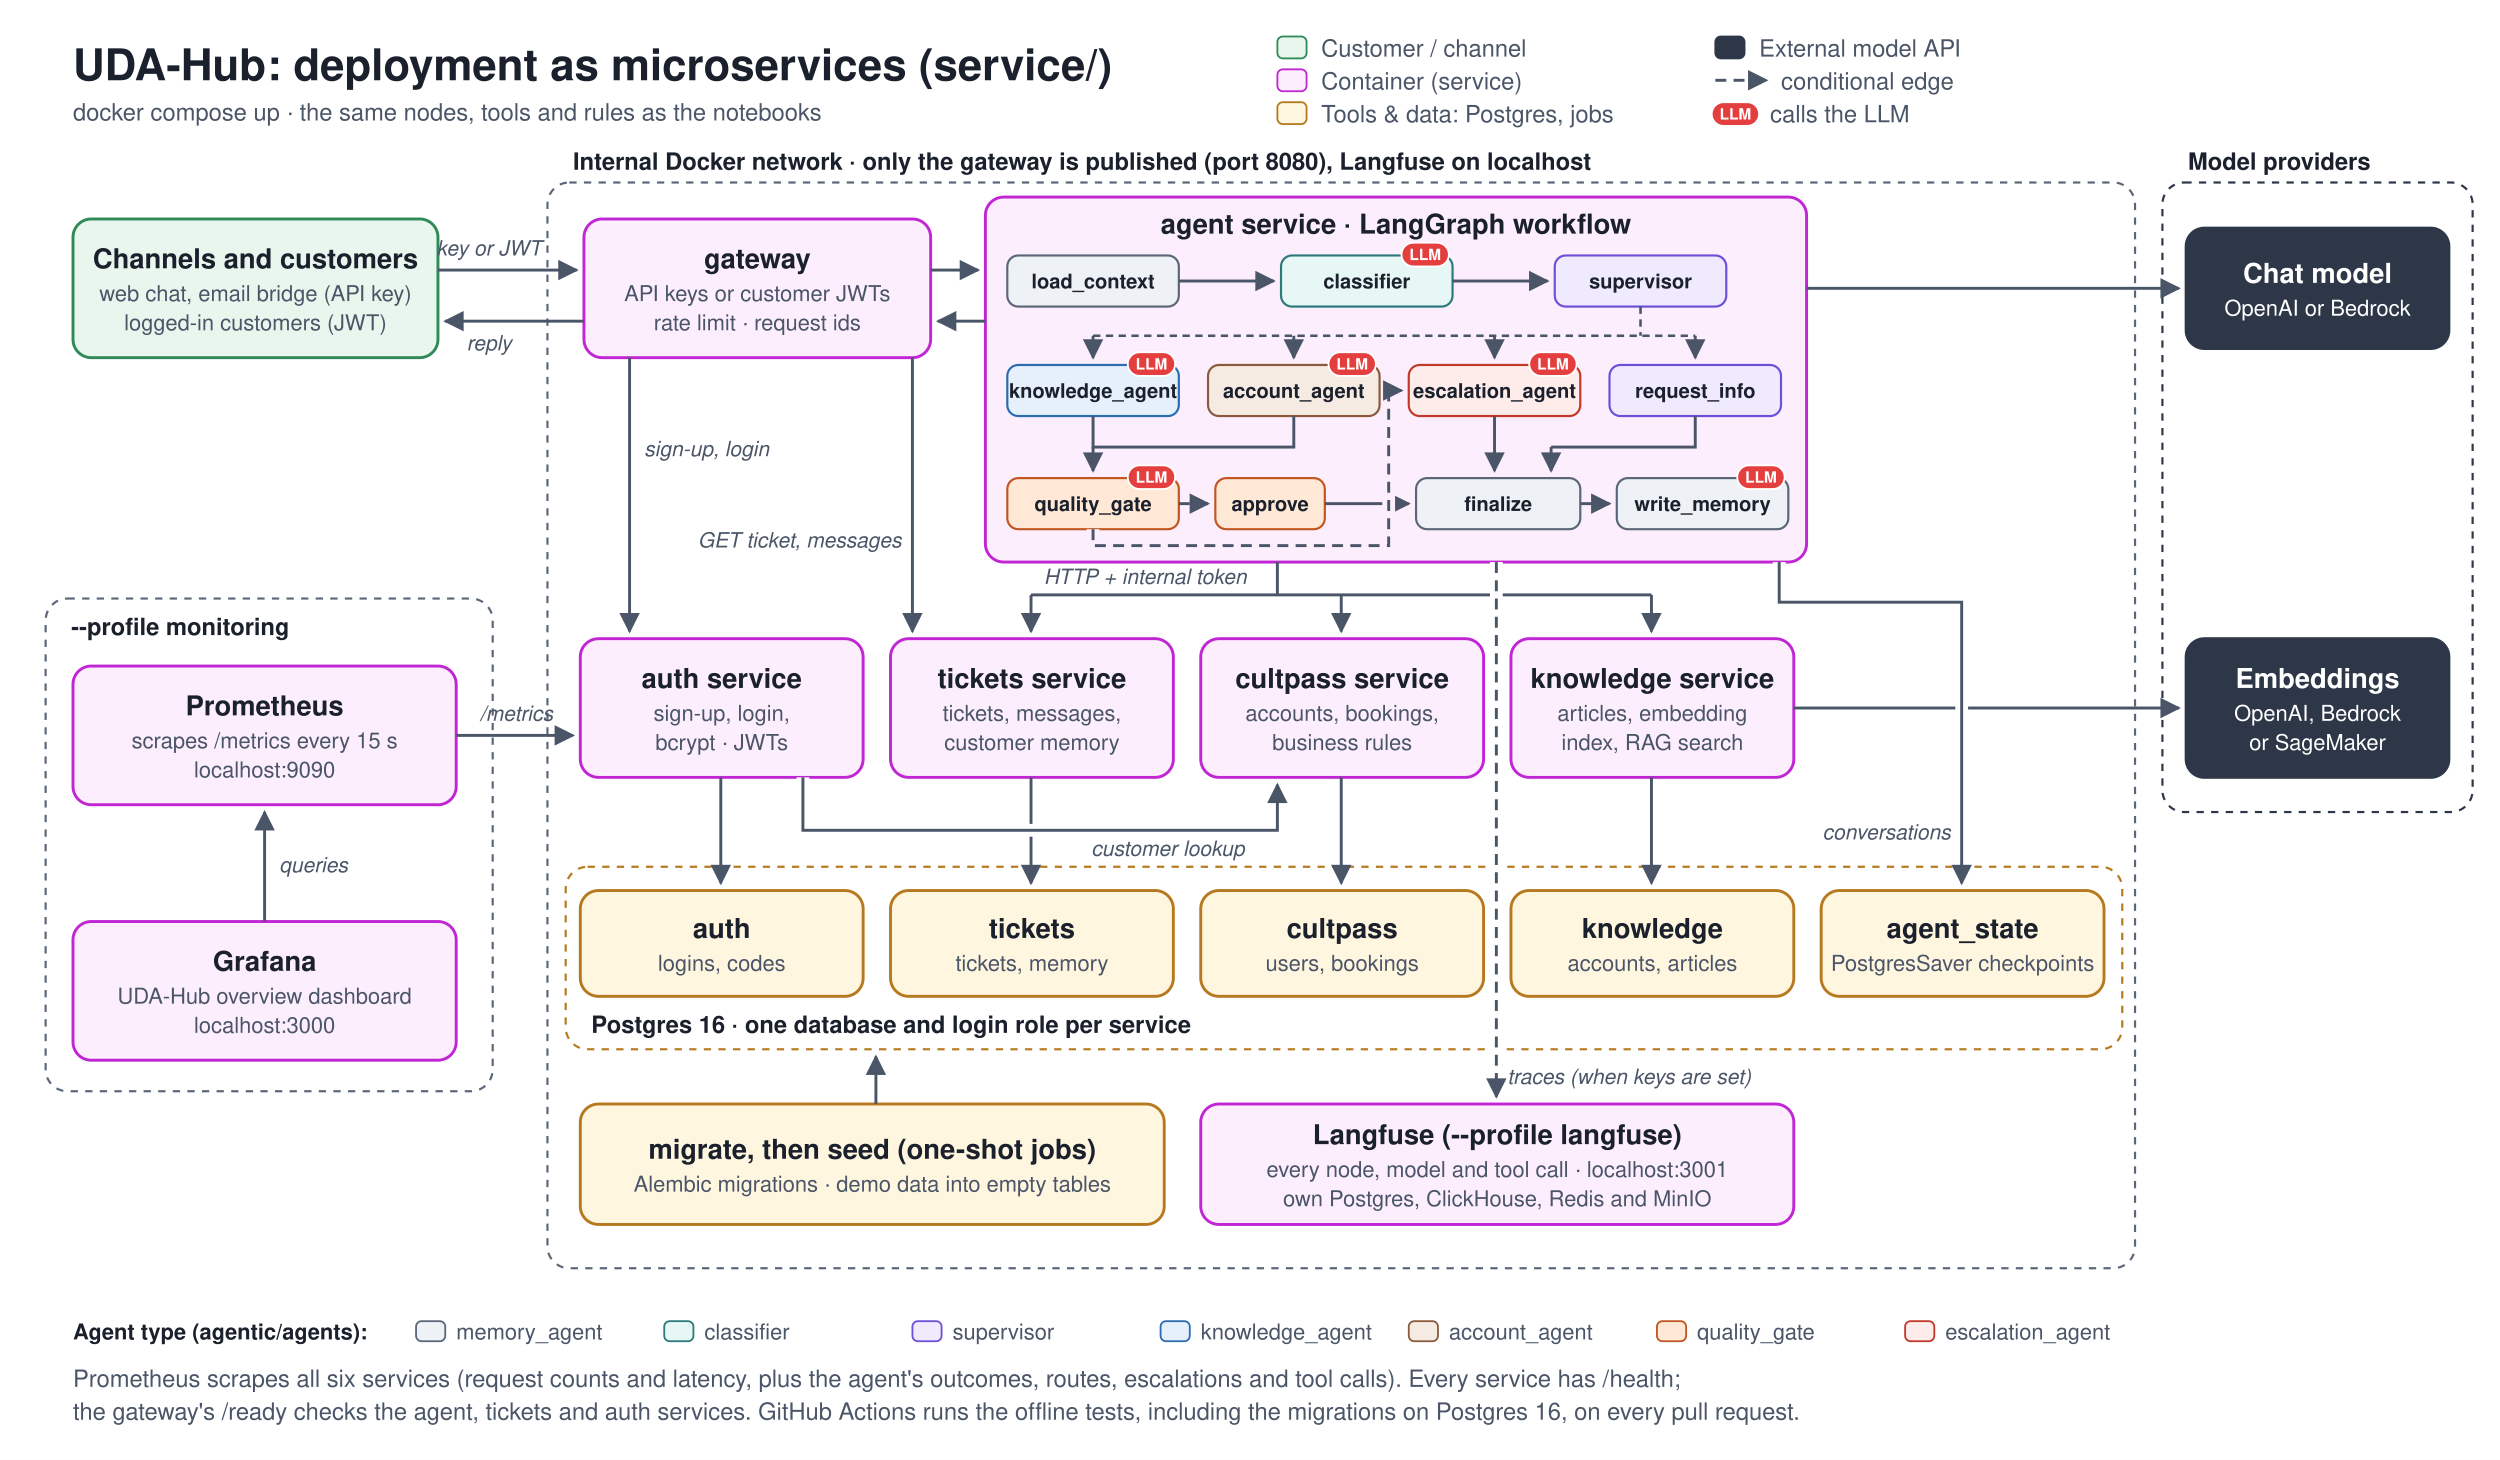
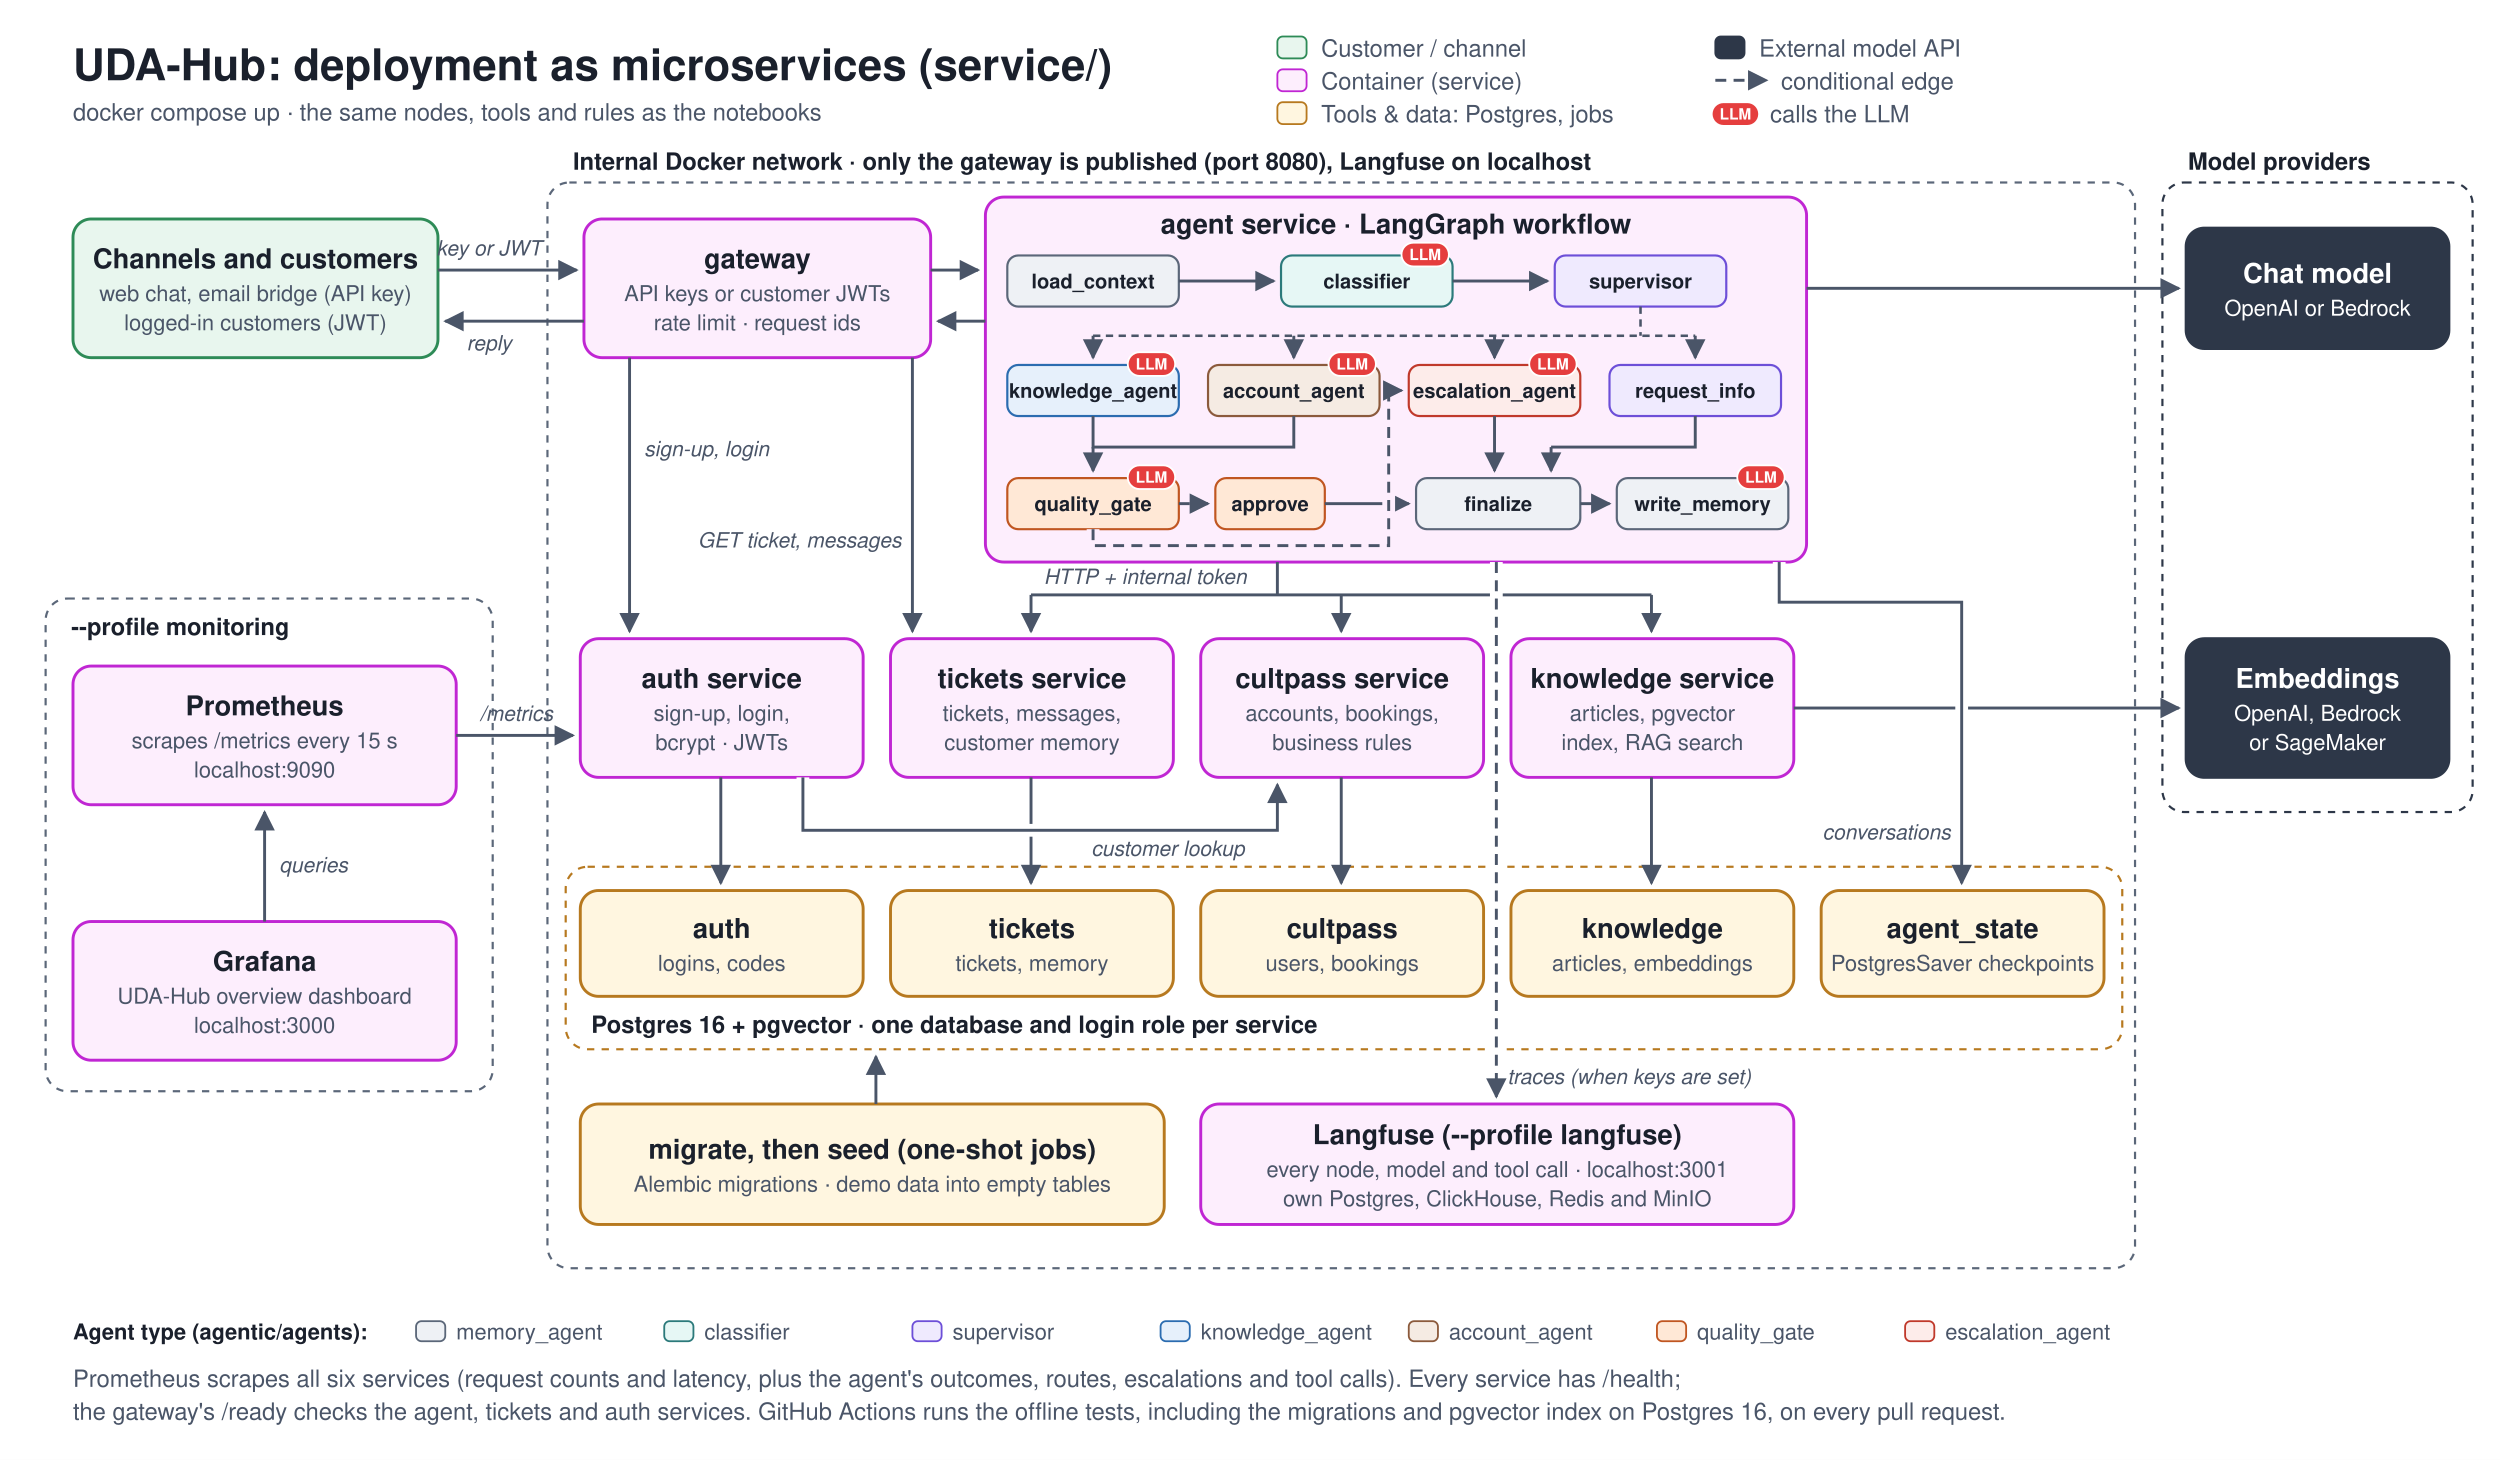
<svg xmlns="http://www.w3.org/2000/svg" viewBox="0 0 1370 800" width="1370" height="800" font-family="-apple-system, Segoe UI, Helvetica, Arial, sans-serif">
  <defs>
    <marker id="arrow" viewBox="0 0 10 10" refX="9" refY="5" markerWidth="7" markerHeight="7" orient="auto-start-reverse">
      <path d="M0,0 L10,5 L0,10 z" fill="#4a5568" />
    </marker>
  </defs>
  <style>.t{font-size:15px;font-weight:600;fill:#1a202c;text-anchor:middle}.s{font-size:12px;fill:#4a5568;text-anchor:middle}.l{font-size:11.5px;fill:#4a5568;font-style:italic}.h{font-size:24px;font-weight:700;fill:#1a202c}.sh{font-size:13px;fill:#4a5568}.ph{font-size:13px;font-weight:700;fill:#1a202c}.c{font-size:11px;font-weight:600;fill:#1a202c;text-anchor:middle}</style>
  <rect width="1370" height="800" fill="#ffffff" />
  <text x="40" y="44" class="h">UDA-Hub: deployment as microservices (service/)</text>
  <text x="40" y="66" class="sh">docker compose up · the same nodes, tools and rules as the notebooks</text>
  <rect x="700" y="20" width="16" height="12" rx="3" fill="#e8f6ee" stroke="#2e8b57" />
  <text x="724" y="31" class="sh">Customer / channel</text>
  <rect x="700" y="38" width="16" height="12" rx="3" fill="#fdeefd" stroke="#c026d3" />
  <text x="724" y="49" class="sh">Container (service)</text>
  <rect x="700" y="56" width="16" height="12" rx="3" fill="#fff6e0" stroke="#b7791f" />
  <text x="724" y="67" class="sh">Tools &amp; data: Postgres, jobs</text>
  <rect x="940" y="20" width="16" height="12" rx="3" fill="#2d3748" stroke="#2d3748" />
  <text x="964" y="31" class="sh">External model API</text>
  <path d="M940 44 h28" fill="none" stroke="#4a5568" stroke-width="1.6" stroke-dasharray="6 4" marker-end="url(#arrow)" />
  <text x="976" y="49" class="sh">conditional edge</text>
  <rect x="938" y="56" width="26" height="13" rx="6.5" fill="#e53e3e" stroke="#ffffff" stroke-width="1" />
  <text x="951" y="65.5" font-size="8.5" font-weight="700" fill="#ffffff" text-anchor="middle">LLM</text>
  <text x="970" y="67" class="sh">calls the LLM</text>
  <rect x="300" y="100" width="870" height="595" rx="12" fill="none" stroke="#5b6779" stroke-width="1.2" stroke-dasharray="4 4" />
  <text x="314" y="93" class="ph">Internal Docker network · only the gateway is published (port 8080), Langfuse on localhost</text>
  <rect x="25" y="328" width="245" height="270" rx="12" fill="none" stroke="#5b6779" stroke-width="1.2" stroke-dasharray="4 4" />
  <text x="39" y="348" class="ph">--profile monitoring</text>
  <rect x="1185" y="100" width="170" height="345" rx="12" fill="none" stroke="#2d3748" stroke-width="1.2" stroke-dasharray="4 4" />
  <text x="1199" y="93" class="ph">Model providers</text>
  <rect x="310" y="475" width="853" height="100" rx="12" fill="none" stroke="#b7791f" stroke-width="1.2" stroke-dasharray="4 4" />
-   <text x="324" y="566" class="ph">Postgres 16 · one database and login role per service</text>
+   <text x="324" y="566" class="ph">Postgres 16 + pgvector · one database and login role per service</text>
  <rect x="40" y="120" width="200" height="76" rx="10" fill="#e8f6ee" stroke="#2e8b57" stroke-width="1.6" />
  <text x="140.0" y="147.0" class="t">Channels and customers</text>
  <text x="140.0" y="165.0" class="s">web chat, email bridge (API key)</text>
  <text x="140.0" y="181.0" class="s">logged-in customers (JWT)</text>
  <rect x="320" y="120" width="190" height="76" rx="10" fill="#fdeefd" stroke="#c026d3" stroke-width="1.6" />
  <text x="415.0" y="147.0" class="t">gateway</text>
  <text x="415.0" y="165.0" class="s">API keys or customer JWTs</text>
  <text x="415.0" y="181.0" class="s">rate limit · request ids</text>
  <rect x="540" y="108" width="450" height="200" rx="10" fill="#fdeefd" stroke="#c026d3" stroke-width="1.6" />
  <text x="765" y="128" class="t">agent service · LangGraph workflow</text>
  <rect x="552" y="140" width="94" height="28" rx="6" fill="#eef1f5" stroke="#5b6779" stroke-width="1.2" />
  <text x="599.0" y="158" class="c">load_context</text>
  <rect x="702" y="140" width="94" height="28" rx="6" fill="#e6f7f5" stroke="#2c7a7b" stroke-width="1.2" />
  <text x="749.0" y="158" class="c">classifier</text>
  <rect x="852" y="140" width="94" height="28" rx="6" fill="#efeafe" stroke="#6d4fd8" stroke-width="1.2" />
  <text x="899.0" y="158" class="c">supervisor</text>
  <path d="M646 154 H698" fill="none" stroke="#4a5568" stroke-width="1.6" marker-end="url(#arrow)" />
  <path d="M796 154 H848" fill="none" stroke="#4a5568" stroke-width="1.6" marker-end="url(#arrow)" />
  <path d="M899 168 V184 M599 184 H929" fill="none" stroke="#4a5568" stroke-width="1.4" stroke-dasharray="4 3" />
  <path d="M599 184 V196" fill="none" stroke="#4a5568" stroke-width="1.6" stroke-dasharray="6 4" marker-end="url(#arrow)" />
  <path d="M709 184 V196" fill="none" stroke="#4a5568" stroke-width="1.6" stroke-dasharray="6 4" marker-end="url(#arrow)" />
  <path d="M819 184 V196" fill="none" stroke="#4a5568" stroke-width="1.6" stroke-dasharray="6 4" marker-end="url(#arrow)" />
  <path d="M929 184 V196" fill="none" stroke="#4a5568" stroke-width="1.6" stroke-dasharray="6 4" marker-end="url(#arrow)" />
  <rect x="552" y="200" width="94" height="28" rx="6" fill="#e6f0fb" stroke="#2b6cb0" stroke-width="1.2" />
  <text x="599.0" y="218" class="c">knowledge_agent</text>
  <rect x="662" y="200" width="94" height="28" rx="6" fill="#f5ebe3" stroke="#8b5a3c" stroke-width="1.2" />
  <text x="709.0" y="218" class="c">account_agent</text>
  <rect x="772" y="200" width="94" height="28" rx="6" fill="#fdecea" stroke="#c0392b" stroke-width="1.2" />
  <text x="819.0" y="218" class="c">escalation_agent</text>
  <rect x="882" y="200" width="94" height="28" rx="6" fill="#efeafe" stroke="#6d4fd8" stroke-width="1.2" />
  <text x="929.0" y="218" class="c">request_info</text>
  <path d="M599 228 V245 H709 V228" fill="none" stroke="#4a5568" stroke-width="1.6" />
  <path d="M599 245 V258" fill="none" stroke="#4a5568" stroke-width="1.6" marker-end="url(#arrow)" />
  <rect x="552" y="262" width="94" height="28" rx="6" fill="#ffe8d6" stroke="#c05621" stroke-width="1.2" />
  <text x="599.0" y="280" class="c">quality_gate</text>
  <rect x="666" y="262" width="60" height="28" rx="6" fill="#ffe8d6" stroke="#c05621" stroke-width="1.2" />
  <text x="696.0" y="280" class="c">approve</text>
  <rect x="776" y="262" width="90" height="28" rx="6" fill="#eef1f5" stroke="#5b6779" stroke-width="1.2" />
  <text x="821.0" y="280" class="c">finalize</text>
  <rect x="886" y="262" width="94" height="28" rx="6" fill="#eef1f5" stroke="#5b6779" stroke-width="1.2" />
  <text x="933.0" y="280" class="c">write_memory</text>
  <path d="M646 276 H662" fill="none" stroke="#4a5568" stroke-width="1.6" stroke-dasharray="6 4" marker-end="url(#arrow)" />
  <path d="M726 276 H772" fill="none" stroke="#4a5568" stroke-width="1.6" marker-end="url(#arrow)" />
  <path d="M599 290 V299 H761 V214 H768" fill="none" stroke="#fdeefd" stroke-width="7" />
  <path d="M599 290 V299 H761 V214 H768" fill="none" stroke="#4a5568" stroke-width="1.6" stroke-dasharray="6 4" marker-end="url(#arrow)" />
  <path d="M819 228 V258" fill="none" stroke="#4a5568" stroke-width="1.6" marker-end="url(#arrow)" />
  <path d="M929 228 V245 H850" fill="none" stroke="#4a5568" stroke-width="1.6" />
  <path d="M850 245 V258" fill="none" stroke="#4a5568" stroke-width="1.6" marker-end="url(#arrow)" />
  <path d="M866 276 H882" fill="none" stroke="#4a5568" stroke-width="1.6" marker-end="url(#arrow)" />
  <rect x="1198" y="125" width="144" height="66" rx="10" fill="#2d3748" stroke="#2d3748" stroke-width="1.6" />
  <text x="1270.0" y="155.0" class="t" style="fill:#ffffff">Chat model</text>
  <text x="1270.0" y="173.0" class="s" style="fill:#ffffff">OpenAI or Bedrock</text>
  <rect x="1198" y="350" width="144" height="76" rx="10" fill="#2d3748" stroke="#2d3748" stroke-width="1.6" />
  <text x="1270.0" y="377.0" class="t" style="fill:#ffffff">Embeddings</text>
  <text x="1270.0" y="395.0" class="s" style="fill:#ffffff">OpenAI, Bedrock</text>
  <text x="1270.0" y="411.0" class="s" style="fill:#ffffff">or SageMaker</text>
  <path d="M240 148 H316" fill="none" stroke="#4a5568" stroke-width="1.6" marker-end="url(#arrow)" />
  <text x="268" y="140" class="l" text-anchor="middle">key or JWT</text>
  <path d="M320 176 H244" fill="none" stroke="#4a5568" stroke-width="1.6" marker-end="url(#arrow)" />
  <text x="268" y="192" class="l" text-anchor="middle">reply</text>
  <path d="M510 148 H536" fill="none" stroke="#4a5568" stroke-width="1.6" marker-end="url(#arrow)" />
  <path d="M540 176 H514" fill="none" stroke="#4a5568" stroke-width="1.6" marker-end="url(#arrow)" />
  <path d="M990 158 H1194" fill="none" stroke="#4a5568" stroke-width="1.6" marker-end="url(#arrow)" />
  <rect x="318" y="350" width="155" height="76" rx="10" fill="#fdeefd" stroke="#c026d3" stroke-width="1.6" />
  <text x="395.5" y="377.0" class="t">auth service</text>
  <text x="395.5" y="395.0" class="s">sign-up, login,</text>
  <text x="395.5" y="411.0" class="s">bcrypt · JWTs</text>
  <rect x="488" y="350" width="155" height="76" rx="10" fill="#fdeefd" stroke="#c026d3" stroke-width="1.6" />
  <text x="565.5" y="377.0" class="t">tickets service</text>
  <text x="565.5" y="395.0" class="s">tickets, messages,</text>
  <text x="565.5" y="411.0" class="s">customer memory</text>
  <rect x="658" y="350" width="155" height="76" rx="10" fill="#fdeefd" stroke="#c026d3" stroke-width="1.6" />
  <text x="735.5" y="377.0" class="t">cultpass service</text>
  <text x="735.5" y="395.0" class="s">accounts, bookings,</text>
  <text x="735.5" y="411.0" class="s">business rules</text>
  <rect x="828" y="350" width="155" height="76" rx="10" fill="#fdeefd" stroke="#c026d3" stroke-width="1.6" />
  <text x="905.5" y="377.0" class="t">knowledge service</text>
-   <text x="905.5" y="395.0" class="s">articles, embedding</text>
+   <text x="905.5" y="395.0" class="s">articles, pgvector</text>
  <text x="905.5" y="411.0" class="s">index, RAG search</text>
  <path d="M345 196 V346" fill="none" stroke="#4a5568" stroke-width="1.6" marker-end="url(#arrow)" />
  <text x="353" y="250" class="l" text-anchor="start">sign-up, login</text>
  <path d="M500 196 V346" fill="none" stroke="#4a5568" stroke-width="1.6" marker-end="url(#arrow)" />
  <text x="494" y="300" class="l" text-anchor="end">GET ticket, messages</text>
  <path d="M700 308 V326" fill="none" stroke="#4a5568" stroke-width="1.6" />
  <path d="M905 326 H565" fill="none" stroke="#4a5568" stroke-width="1.6" />
  <path d="M565 326 V346" fill="none" stroke="#4a5568" stroke-width="1.6" marker-end="url(#arrow)" />
  <path d="M735 326 V346" fill="none" stroke="#4a5568" stroke-width="1.6" marker-end="url(#arrow)" />
  <path d="M905 326 V346" fill="none" stroke="#4a5568" stroke-width="1.6" marker-end="url(#arrow)" />
  <text x="572" y="320" class="l" text-anchor="start">HTTP + internal token</text>
  <path d="M983 388 H1194" fill="none" stroke="#4a5568" stroke-width="1.6" marker-end="url(#arrow)" />
  <rect x="318" y="488" width="155" height="58" rx="10" fill="#fff6e0" stroke="#b7791f" stroke-width="1.6" />
  <text x="395.5" y="514.0" class="t">auth</text>
  <text x="395.5" y="532.0" class="s">logins, codes</text>
  <rect x="488" y="488" width="155" height="58" rx="10" fill="#fff6e0" stroke="#b7791f" stroke-width="1.6" />
  <text x="565.5" y="514.0" class="t">tickets</text>
  <text x="565.5" y="532.0" class="s">tickets, memory</text>
  <rect x="658" y="488" width="155" height="58" rx="10" fill="#fff6e0" stroke="#b7791f" stroke-width="1.6" />
  <text x="735.5" y="514.0" class="t">cultpass</text>
  <text x="735.5" y="532.0" class="s">users, bookings</text>
  <rect x="828" y="488" width="155" height="58" rx="10" fill="#fff6e0" stroke="#b7791f" stroke-width="1.6" />
  <text x="905.5" y="514.0" class="t">knowledge</text>
-   <text x="905.5" y="532.0" class="s">accounts, articles</text>
+   <text x="905.5" y="532.0" class="s">articles, embeddings</text>
  <rect x="998" y="488" width="155" height="58" rx="10" fill="#fff6e0" stroke="#b7791f" stroke-width="1.6" />
  <text x="1075.5" y="514.0" class="t">agent_state</text>
  <text x="1075.5" y="532.0" class="s">PostgresSaver checkpoints</text>
  <path d="M395 426 V484" fill="none" stroke="#4a5568" stroke-width="1.6" marker-end="url(#arrow)" />
  <path d="M565 426 V484" fill="none" stroke="#4a5568" stroke-width="1.6" marker-end="url(#arrow)" />
  <path d="M735 426 V484" fill="none" stroke="#4a5568" stroke-width="1.6" marker-end="url(#arrow)" />
  <path d="M905 426 V484" fill="none" stroke="#4a5568" stroke-width="1.6" marker-end="url(#arrow)" />
  <path d="M440 426 V455 H700 V430" fill="none" stroke="#ffffff" stroke-width="7" />
  <path d="M440 426 V455 H700 V430" fill="none" stroke="#4a5568" stroke-width="1.6" marker-end="url(#arrow)" />
  <text x="640" y="469" class="l" text-anchor="middle">customer lookup</text>
  <path d="M975 308 V330 H1075 V484" fill="none" stroke="#ffffff" stroke-width="7" />
  <path d="M975 308 V330 H1075 V484" fill="none" stroke="#4a5568" stroke-width="1.6" marker-end="url(#arrow)" />
  <text x="1069" y="460" class="l" text-anchor="end">conversations</text>
  <rect x="318" y="605" width="320" height="66" rx="10" fill="#fff6e0" stroke="#b7791f" stroke-width="1.6" />
  <text x="478.0" y="635.0" class="t">migrate, then seed (one-shot jobs)</text>
  <text x="478.0" y="653.0" class="s">Alembic migrations · demo data into empty tables</text>
  <path d="M480 605 V579" fill="none" stroke="#4a5568" stroke-width="1.6" marker-end="url(#arrow)" />
  <rect x="658" y="605" width="325" height="66" rx="10" fill="#fdeefd" stroke="#c026d3" stroke-width="1.6" />
  <text x="820.5" y="627.0" class="t">Langfuse (--profile langfuse)</text>
  <text x="820.5" y="645.0" class="s">every node, model and tool call · localhost:3001</text>
  <text x="820.5" y="661.0" class="s">own Postgres, ClickHouse, Redis and MinIO</text>
  <path d="M820 308 V601" fill="none" stroke="#ffffff" stroke-width="7" />
  <path d="M820 308 V601" fill="none" stroke="#4a5568" stroke-width="1.6" stroke-dasharray="6 4" marker-end="url(#arrow)" />
  <text x="826" y="594" class="l" text-anchor="start">traces (when keys are set)</text>
  <rect x="40" y="365" width="210" height="76" rx="10" fill="#fdeefd" stroke="#c026d3" stroke-width="1.6" />
  <text x="145.0" y="392.0" class="t">Prometheus</text>
  <text x="145.0" y="410.0" class="s">scrapes /metrics every 15 s</text>
  <text x="145.0" y="426.0" class="s">localhost:9090</text>
  <rect x="40" y="505" width="210" height="76" rx="10" fill="#fdeefd" stroke="#c026d3" stroke-width="1.6" />
  <text x="145.0" y="532.0" class="t">Grafana</text>
  <text x="145.0" y="550.0" class="s">UDA-Hub overview dashboard</text>
  <text x="145.0" y="566.0" class="s">localhost:3000</text>
  <path d="M250 403 H314" fill="none" stroke="#4a5568" stroke-width="1.6" marker-end="url(#arrow)" />
  <text x="283" y="395" class="l" text-anchor="middle">/metrics</text>
  <path d="M145 505 V445" fill="none" stroke="#4a5568" stroke-width="1.6" marker-end="url(#arrow)" />
  <text x="153" y="478" class="l" text-anchor="start">queries</text>
  <rect x="768" y="133" width="26" height="13" rx="6.5" fill="#e53e3e" stroke="#ffffff" stroke-width="1" />
  <text x="781" y="142.5" font-size="8.5" font-weight="700" fill="#ffffff" text-anchor="middle">LLM</text>
  <rect x="618" y="193" width="26" height="13" rx="6.5" fill="#e53e3e" stroke="#ffffff" stroke-width="1" />
  <text x="631" y="202.5" font-size="8.5" font-weight="700" fill="#ffffff" text-anchor="middle">LLM</text>
  <rect x="728" y="193" width="26" height="13" rx="6.5" fill="#e53e3e" stroke="#ffffff" stroke-width="1" />
  <text x="741" y="202.5" font-size="8.5" font-weight="700" fill="#ffffff" text-anchor="middle">LLM</text>
  <rect x="838" y="193" width="26" height="13" rx="6.5" fill="#e53e3e" stroke="#ffffff" stroke-width="1" />
  <text x="851" y="202.5" font-size="8.5" font-weight="700" fill="#ffffff" text-anchor="middle">LLM</text>
  <rect x="618" y="255" width="26" height="13" rx="6.5" fill="#e53e3e" stroke="#ffffff" stroke-width="1" />
  <text x="631" y="264.5" font-size="8.5" font-weight="700" fill="#ffffff" text-anchor="middle">LLM</text>
  <rect x="952" y="255" width="26" height="13" rx="6.5" fill="#e53e3e" stroke="#ffffff" stroke-width="1" />
  <text x="965" y="264.5" font-size="8.5" font-weight="700" fill="#ffffff" text-anchor="middle">LLM</text>
  <text x="40" y="734" class="ph" style="font-size:12px">Agent type (agentic/agents):</text>
  <rect x="228" y="724" width="16" height="11" rx="3" fill="#eef1f5" stroke="#5b6779" />
  <text x="250" y="734" class="sh" style="font-size:12px">memory_agent</text>
  <rect x="364" y="724" width="16" height="11" rx="3" fill="#e6f7f5" stroke="#2c7a7b" />
  <text x="386" y="734" class="sh" style="font-size:12px">classifier</text>
  <rect x="500" y="724" width="16" height="11" rx="3" fill="#efeafe" stroke="#6d4fd8" />
  <text x="522" y="734" class="sh" style="font-size:12px">supervisor</text>
  <rect x="636" y="724" width="16" height="11" rx="3" fill="#e6f0fb" stroke="#2b6cb0" />
  <text x="658" y="734" class="sh" style="font-size:12px">knowledge_agent</text>
  <rect x="772" y="724" width="16" height="11" rx="3" fill="#f5ebe3" stroke="#8b5a3c" />
  <text x="794" y="734" class="sh" style="font-size:12px">account_agent</text>
  <rect x="908" y="724" width="16" height="11" rx="3" fill="#ffe8d6" stroke="#c05621" />
  <text x="930" y="734" class="sh" style="font-size:12px">quality_gate</text>
  <rect x="1044" y="724" width="16" height="11" rx="3" fill="#fdecea" stroke="#c0392b" />
  <text x="1066" y="734" class="sh" style="font-size:12px">escalation_agent</text>
  <text x="40" y="760" class="sh">Prometheus scrapes all six services (request counts and latency, plus the agent's outcomes, routes, escalations and tool calls). Every service has /health;</text>
-   <text x="40" y="778" class="sh">the gateway's /ready checks the agent, tickets and auth services. GitHub Actions runs the offline tests, including the migrations on Postgres 16, on every pull request.</text>
+   <text x="40" y="778" class="sh">the gateway's /ready checks the agent, tickets and auth services. GitHub Actions runs the offline tests, including the migrations and pgvector index on Postgres 16, on every pull request.</text>
</svg>
